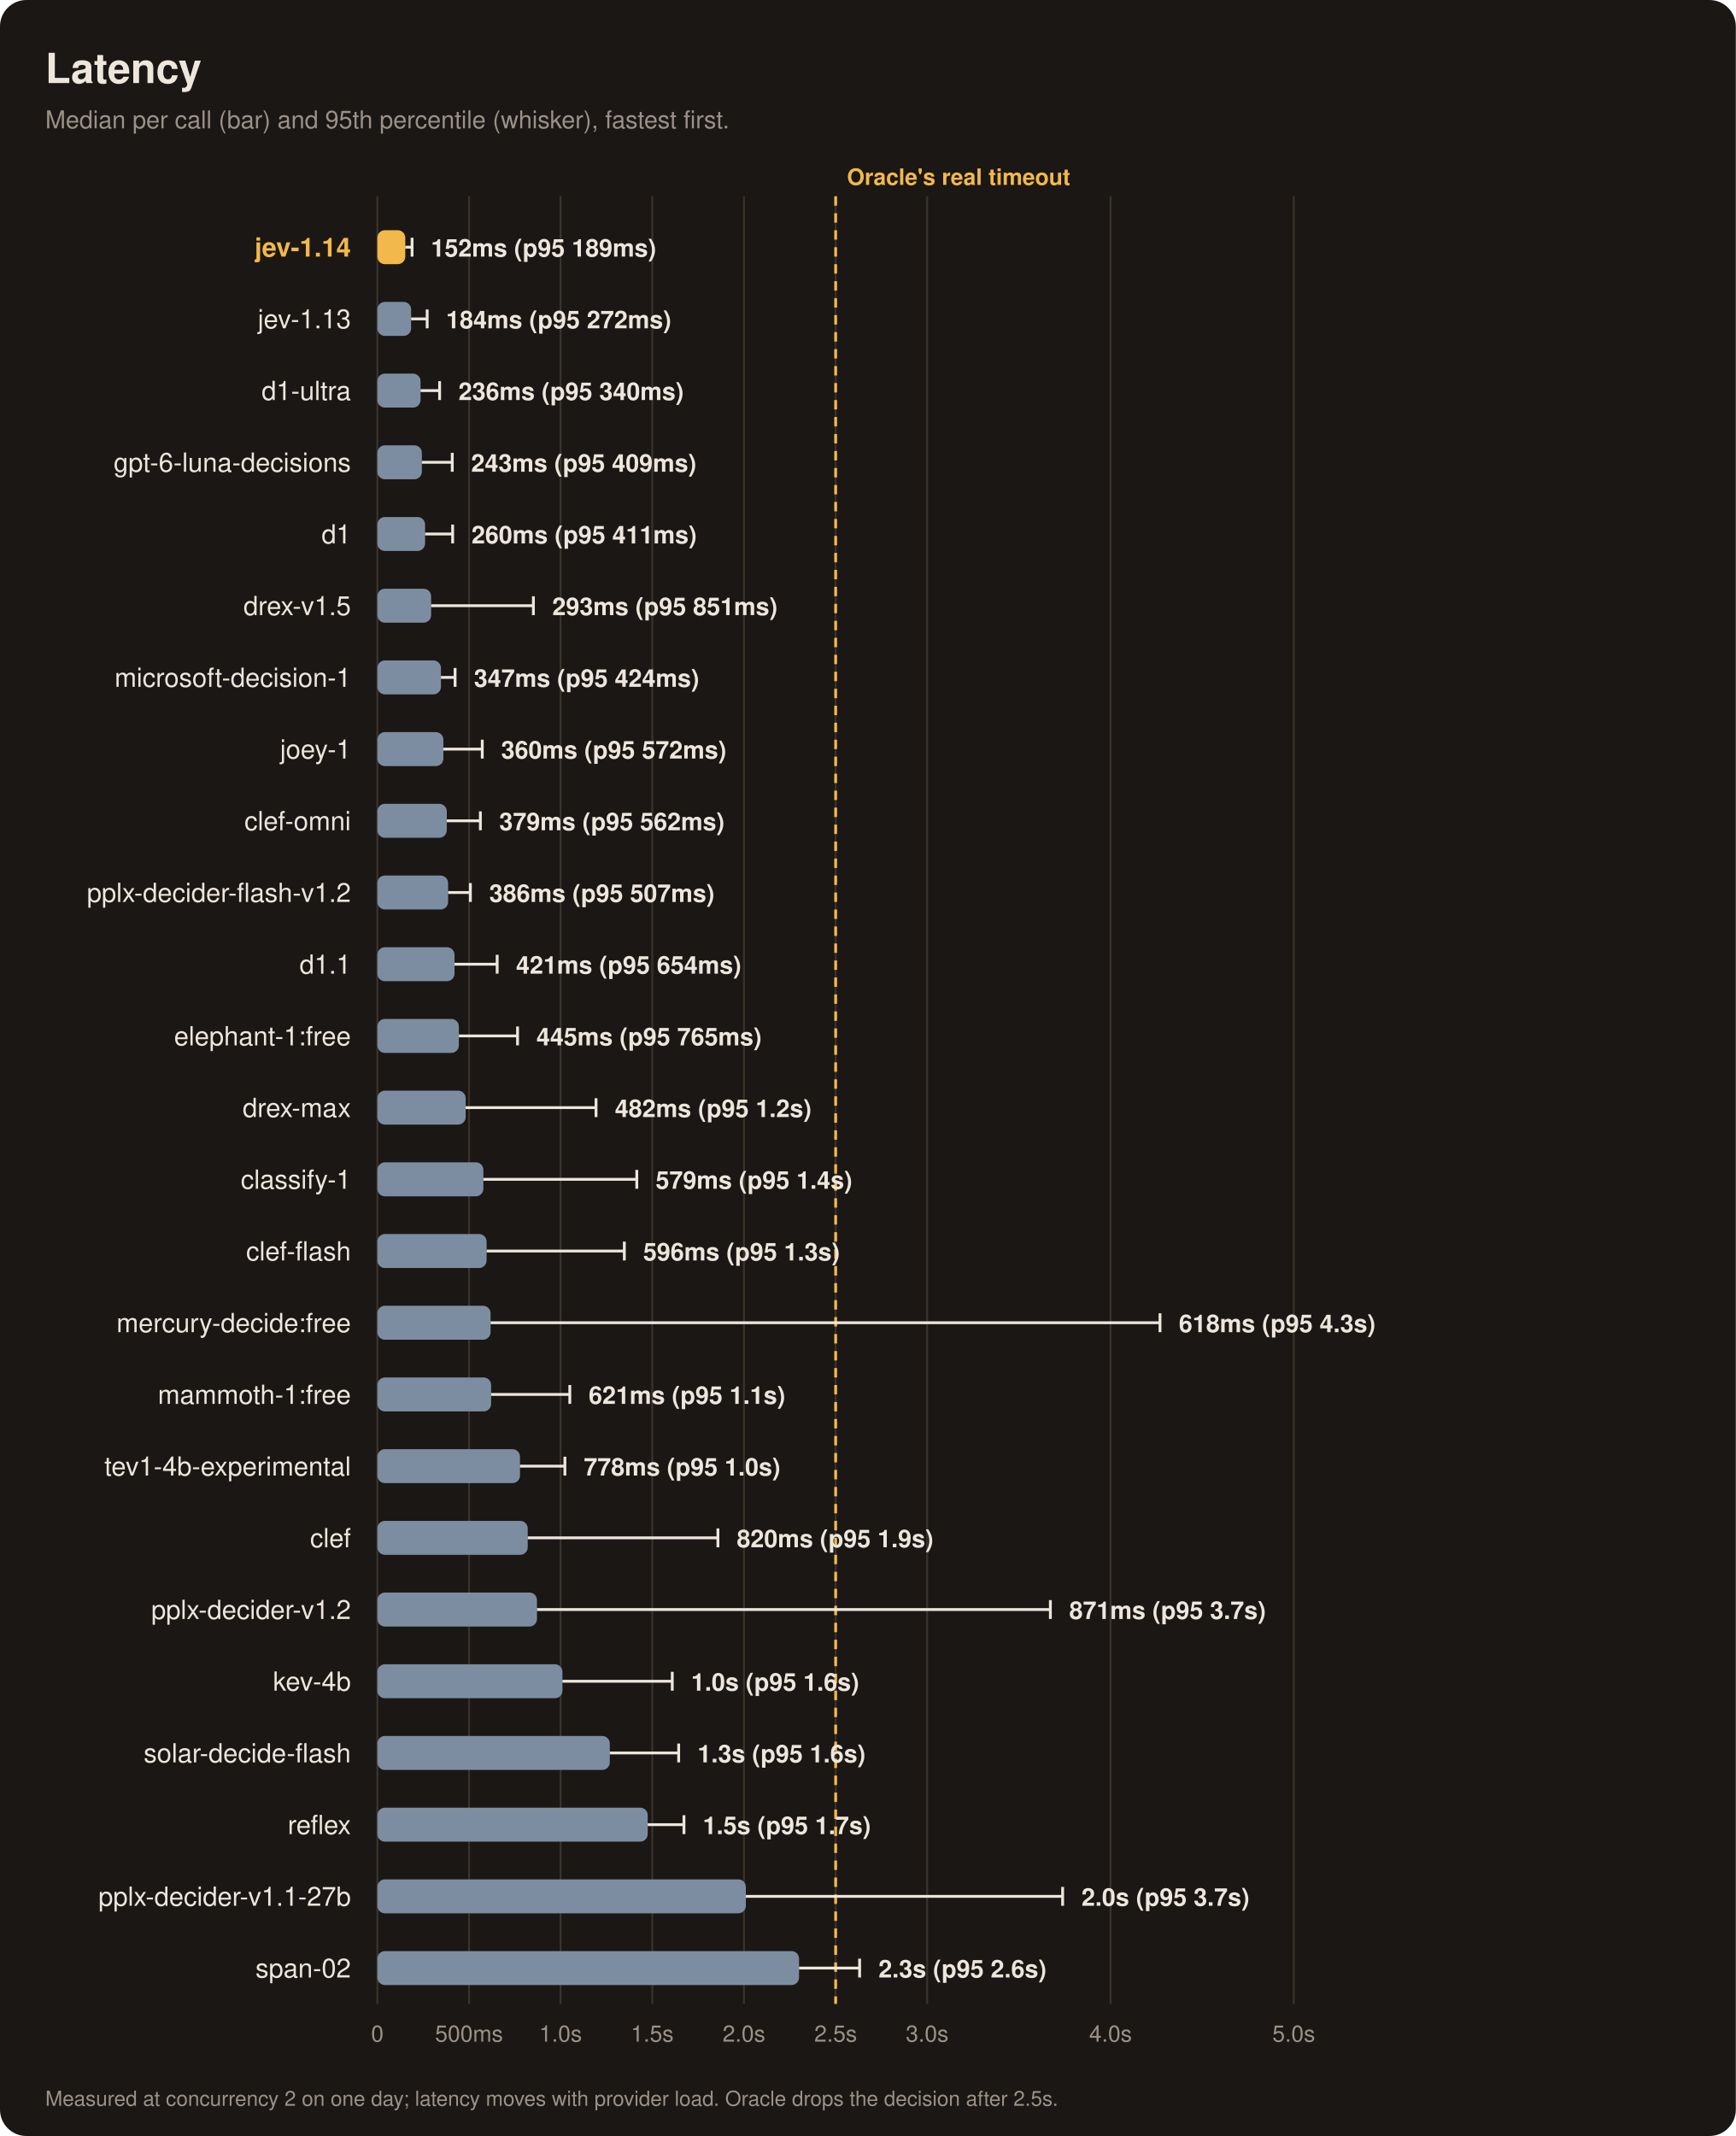
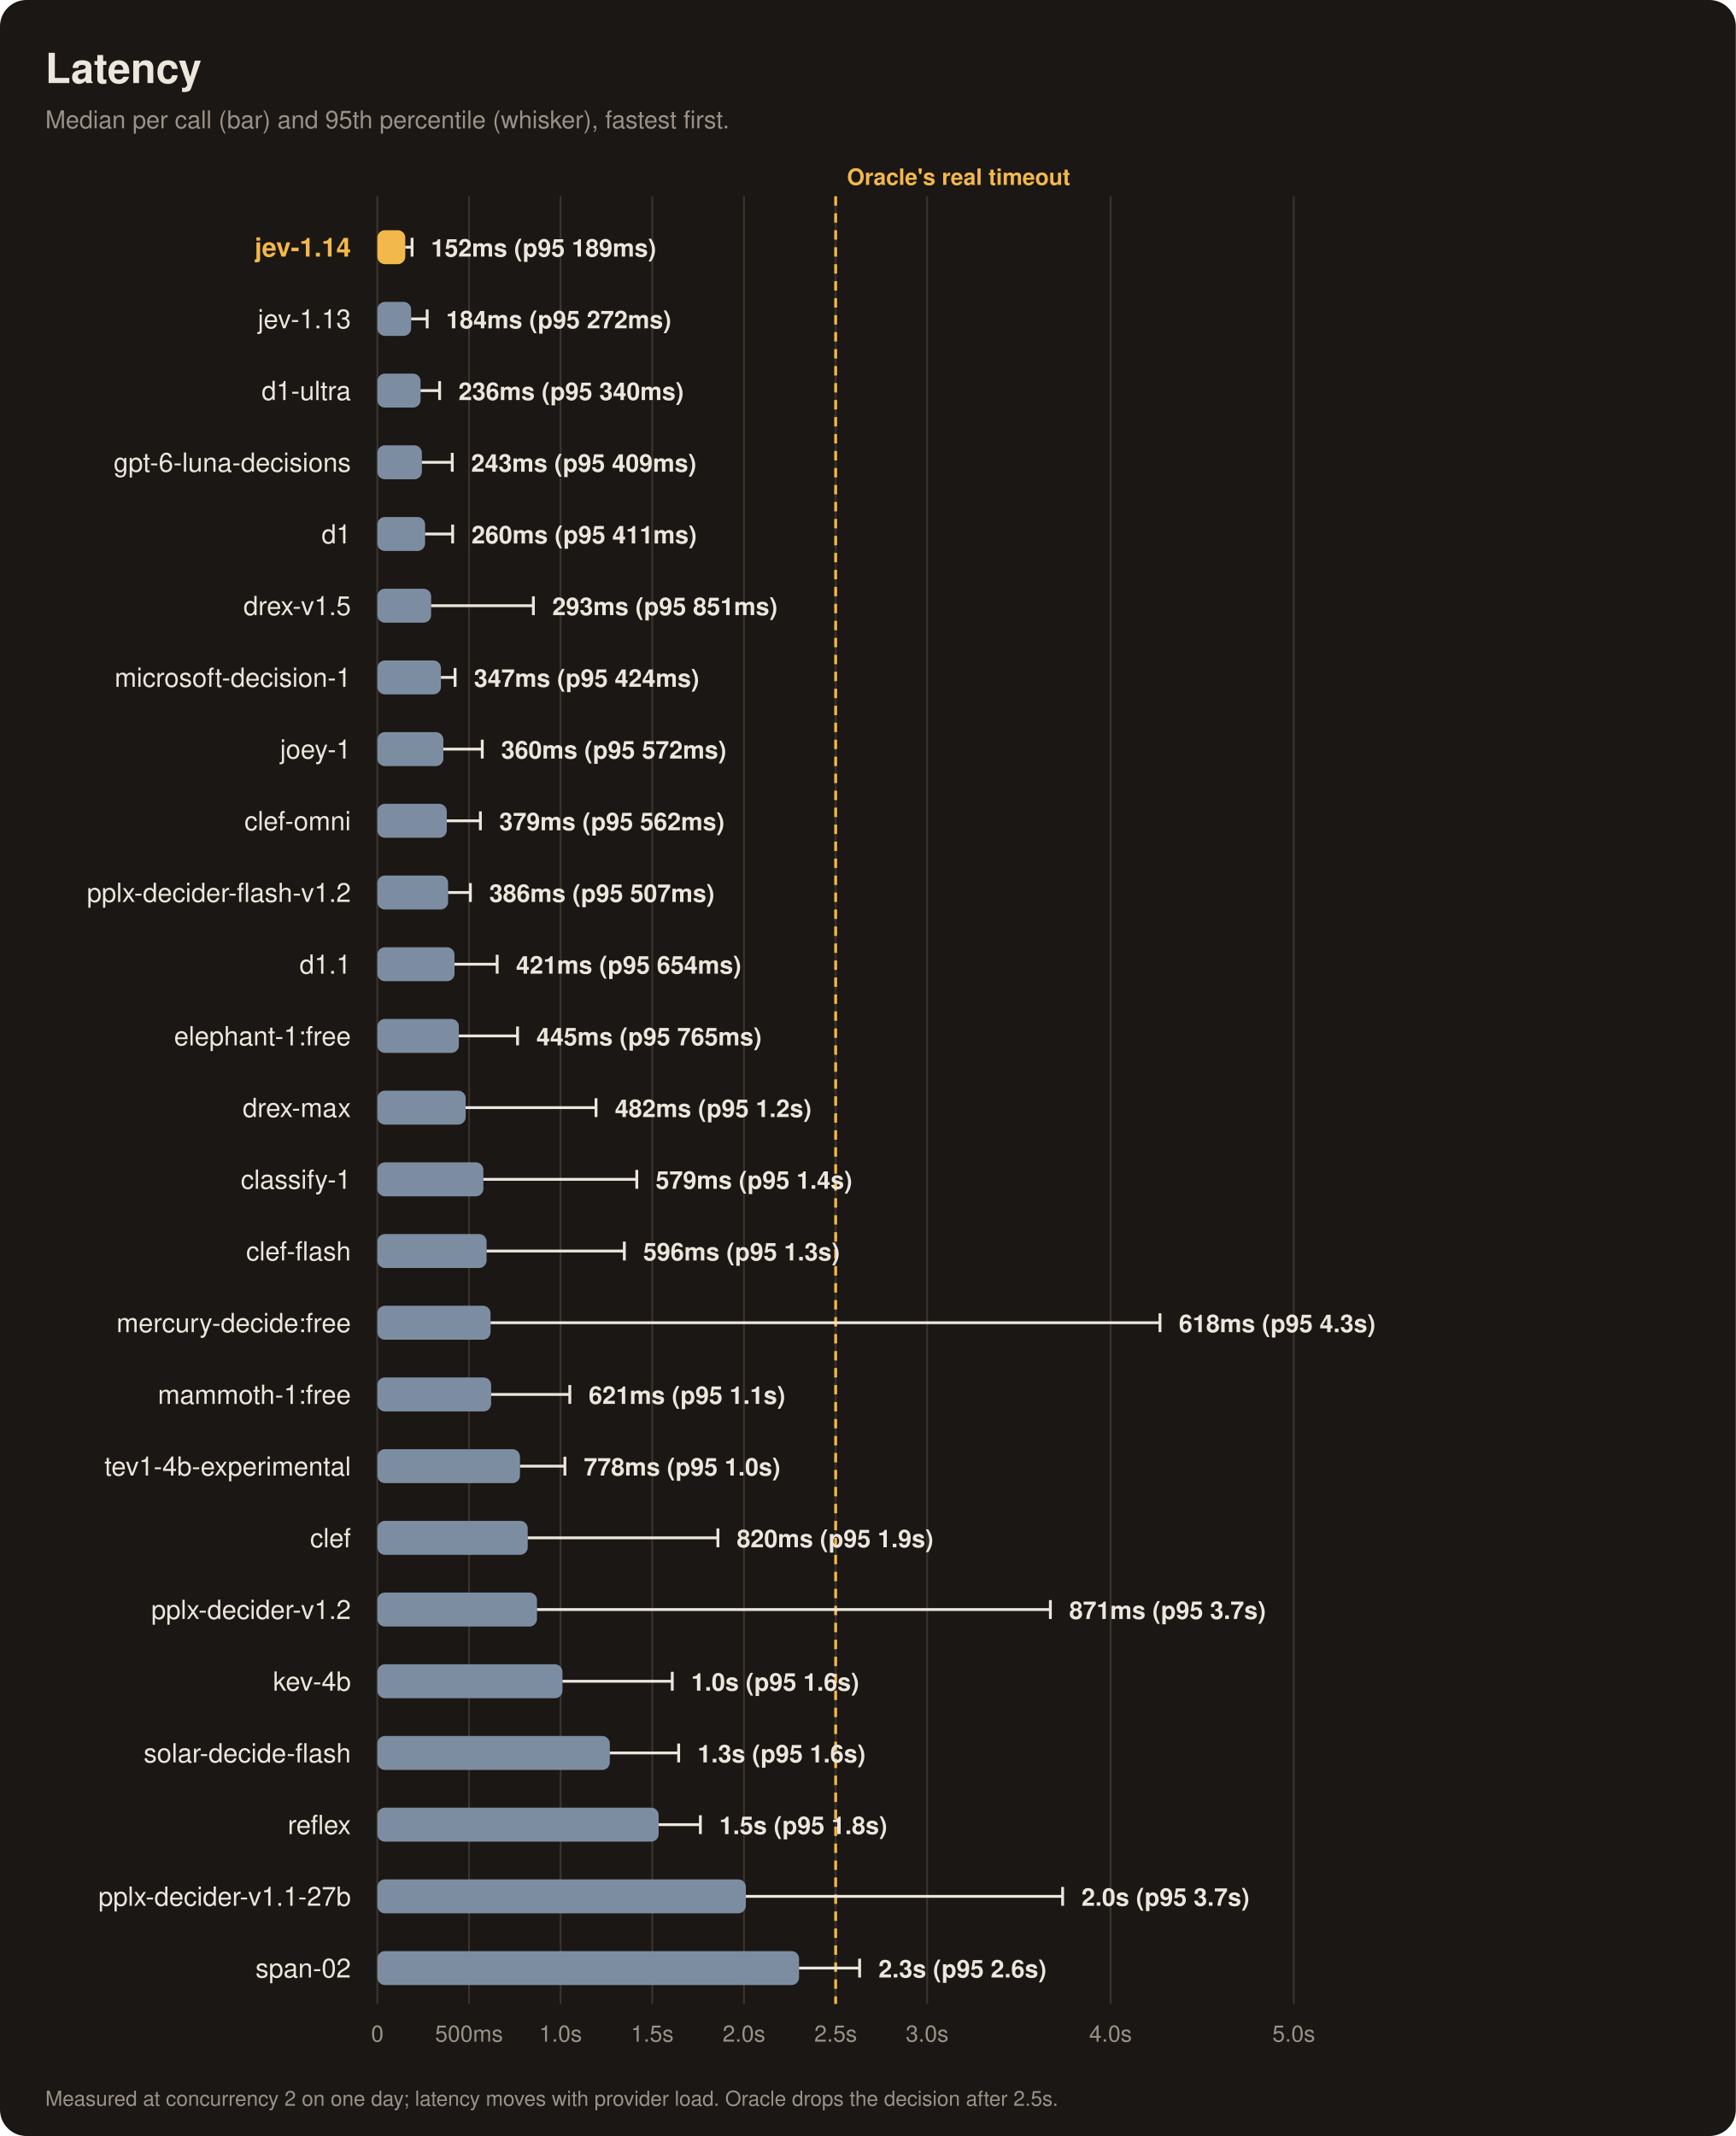
<svg xmlns="http://www.w3.org/2000/svg" viewBox="0 0 920 1132" width="920" role="img" aria-label="Latency" font-family="-apple-system,BlinkMacSystemFont,'Segoe UI',Helvetica,Arial,sans-serif">
  <rect width="920" height="1132" rx="14" fill="#1b1714" />
  <text x="24.0" y="44.0" font-size="22" font-weight="700" fill="#ece6dd" text-anchor="start">Latency</text>
  <text x="24.0" y="68.0" font-size="13" font-weight="400" fill="#9a9288" text-anchor="start">Median per call (bar) and 95th percentile (whisker), fastest first.</text>
  <line x1="200.0" y1="104.0" x2="200.0" y2="1062.0" stroke="#3a332c" stroke-width="1.0" />
  <text x="200.0" y="1082.0" font-size="12" font-weight="400" fill="#9a9288" text-anchor="middle">0</text>
  <line x1="248.6" y1="104.0" x2="248.6" y2="1062.0" stroke="#3a332c" stroke-width="1.0" />
  <text x="248.6" y="1082.0" font-size="12" font-weight="400" fill="#9a9288" text-anchor="middle">500ms</text>
  <line x1="297.1" y1="104.0" x2="297.1" y2="1062.0" stroke="#3a332c" stroke-width="1.0" />
  <text x="297.1" y="1082.0" font-size="12" font-weight="400" fill="#9a9288" text-anchor="middle">1.0s</text>
  <line x1="345.7" y1="104.0" x2="345.7" y2="1062.0" stroke="#3a332c" stroke-width="1.0" />
  <text x="345.7" y="1082.0" font-size="12" font-weight="400" fill="#9a9288" text-anchor="middle">1.5s</text>
  <line x1="394.3" y1="104.0" x2="394.3" y2="1062.0" stroke="#3a332c" stroke-width="1.0" />
  <text x="394.3" y="1082.0" font-size="12" font-weight="400" fill="#9a9288" text-anchor="middle">2.0s</text>
  <line x1="442.9" y1="104.0" x2="442.9" y2="1062.0" stroke="#3a332c" stroke-width="1.0" />
  <text x="442.9" y="1082.0" font-size="12" font-weight="400" fill="#9a9288" text-anchor="middle">2.5s</text>
  <line x1="491.4" y1="104.0" x2="491.4" y2="1062.0" stroke="#3a332c" stroke-width="1.0" />
  <text x="491.4" y="1082.0" font-size="12" font-weight="400" fill="#9a9288" text-anchor="middle">3.0s</text>
  <line x1="588.6" y1="104.0" x2="588.6" y2="1062.0" stroke="#3a332c" stroke-width="1.0" />
  <text x="588.6" y="1082.0" font-size="12" font-weight="400" fill="#9a9288" text-anchor="middle">4.0s</text>
  <line x1="685.7" y1="104.0" x2="685.7" y2="1062.0" stroke="#3a332c" stroke-width="1.0" />
  <text x="685.7" y="1082.0" font-size="12" font-weight="400" fill="#9a9288" text-anchor="middle">5.0s</text>
  <line x1="442.9" y1="104.0" x2="442.9" y2="1062.0" stroke="#f2b84b" stroke-width="1.5" stroke-dasharray="5 4" />
  <text x="448.9" y="98.0" font-size="12" font-weight="600" fill="#f2b84b" text-anchor="start">Oracle's real timeout</text>
  <text x="186.0" y="136.0" font-size="14" font-weight="700" fill="#f2b84b" text-anchor="end">jev-1.14</text>
  <rect x="200.0" y="122.0" width="14.8" height="18.0" rx="4.0" fill="#f2b84b" />
  <line x1="214.8" y1="131.0" x2="218.4" y2="131.0" stroke="#ece6dd" stroke-width="1.5" />
  <line x1="218.4" y1="126.0" x2="218.4" y2="136.0" stroke="#ece6dd" stroke-width="1.5" />
  <text x="228.4" y="136.0" font-size="13" font-weight="600" fill="#ece6dd" text-anchor="start">152ms  (p95 189ms)</text>
  <text x="186.0" y="174.0" font-size="14" font-weight="500" fill="#ece6dd" text-anchor="end">jev-1.13</text>
  <rect x="200.0" y="160.0" width="17.9" height="18.0" rx="4.0" fill="#7d8da1" />
  <line x1="217.9" y1="169.0" x2="226.4" y2="169.0" stroke="#ece6dd" stroke-width="1.5" />
  <line x1="226.4" y1="164.0" x2="226.4" y2="174.0" stroke="#ece6dd" stroke-width="1.5" />
  <text x="236.4" y="174.0" font-size="13" font-weight="600" fill="#ece6dd" text-anchor="start">184ms  (p95 272ms)</text>
  <text x="186.0" y="212.0" font-size="14" font-weight="500" fill="#ece6dd" text-anchor="end">d1-ultra</text>
  <rect x="200.0" y="198.0" width="22.9" height="18.0" rx="4.0" fill="#7d8da1" />
  <line x1="222.9" y1="207.0" x2="233.0" y2="207.0" stroke="#ece6dd" stroke-width="1.5" />
  <line x1="233.0" y1="202.0" x2="233.0" y2="212.0" stroke="#ece6dd" stroke-width="1.5" />
  <text x="243.0" y="212.0" font-size="13" font-weight="600" fill="#ece6dd" text-anchor="start">236ms  (p95 340ms)</text>
  <text x="186.0" y="250.0" font-size="14" font-weight="500" fill="#ece6dd" text-anchor="end">gpt-6-luna-decisions</text>
  <rect x="200.0" y="236.0" width="23.6" height="18.0" rx="4.0" fill="#7d8da1" />
  <line x1="223.6" y1="245.0" x2="239.7" y2="245.0" stroke="#ece6dd" stroke-width="1.5" />
  <line x1="239.7" y1="240.0" x2="239.7" y2="250.0" stroke="#ece6dd" stroke-width="1.5" />
  <text x="249.7" y="250.0" font-size="13" font-weight="600" fill="#ece6dd" text-anchor="start">243ms  (p95 409ms)</text>
  <text x="186.0" y="288.0" font-size="14" font-weight="500" fill="#ece6dd" text-anchor="end">d1</text>
  <rect x="200.0" y="274.0" width="25.3" height="18.0" rx="4.0" fill="#7d8da1" />
  <line x1="225.3" y1="283.0" x2="239.9" y2="283.0" stroke="#ece6dd" stroke-width="1.5" />
  <line x1="239.9" y1="278.0" x2="239.9" y2="288.0" stroke="#ece6dd" stroke-width="1.5" />
  <text x="249.9" y="288.0" font-size="13" font-weight="600" fill="#ece6dd" text-anchor="start">260ms  (p95 411ms)</text>
  <text x="186.0" y="326.0" font-size="14" font-weight="500" fill="#ece6dd" text-anchor="end">drex-v1.5</text>
  <rect x="200.0" y="312.0" width="28.5" height="18.0" rx="4.0" fill="#7d8da1" />
  <line x1="228.5" y1="321.0" x2="282.7" y2="321.0" stroke="#ece6dd" stroke-width="1.5" />
  <line x1="282.7" y1="316.0" x2="282.7" y2="326.0" stroke="#ece6dd" stroke-width="1.5" />
  <text x="292.7" y="326.0" font-size="13" font-weight="600" fill="#ece6dd" text-anchor="start">293ms  (p95 851ms)</text>
  <text x="186.0" y="364.0" font-size="14" font-weight="500" fill="#ece6dd" text-anchor="end">microsoft-decision-1</text>
  <rect x="200.0" y="350.0" width="33.7" height="18.0" rx="4.0" fill="#7d8da1" />
  <line x1="233.7" y1="359.0" x2="241.2" y2="359.0" stroke="#ece6dd" stroke-width="1.5" />
  <line x1="241.2" y1="354.0" x2="241.2" y2="364.0" stroke="#ece6dd" stroke-width="1.5" />
  <text x="251.2" y="364.0" font-size="13" font-weight="600" fill="#ece6dd" text-anchor="start">347ms  (p95 424ms)</text>
  <text x="186.0" y="402.0" font-size="14" font-weight="500" fill="#ece6dd" text-anchor="end">joey-1</text>
  <rect x="200.0" y="388.0" width="35.0" height="18.0" rx="4.0" fill="#7d8da1" />
  <line x1="235.0" y1="397.0" x2="255.6" y2="397.0" stroke="#ece6dd" stroke-width="1.5" />
  <line x1="255.6" y1="392.0" x2="255.6" y2="402.0" stroke="#ece6dd" stroke-width="1.5" />
  <text x="265.6" y="402.0" font-size="13" font-weight="600" fill="#ece6dd" text-anchor="start">360ms  (p95 572ms)</text>
  <text x="186.0" y="440.0" font-size="14" font-weight="500" fill="#ece6dd" text-anchor="end">clef-omni</text>
  <rect x="200.0" y="426.0" width="36.8" height="18.0" rx="4.0" fill="#7d8da1" />
  <line x1="236.8" y1="435.0" x2="254.6" y2="435.0" stroke="#ece6dd" stroke-width="1.5" />
  <line x1="254.6" y1="430.0" x2="254.6" y2="440.0" stroke="#ece6dd" stroke-width="1.5" />
  <text x="264.6" y="440.0" font-size="13" font-weight="600" fill="#ece6dd" text-anchor="start">379ms  (p95 562ms)</text>
  <text x="186.0" y="478.0" font-size="14" font-weight="500" fill="#ece6dd" text-anchor="end">pplx-decider-flash-v1.2</text>
  <rect x="200.0" y="464.0" width="37.5" height="18.0" rx="4.0" fill="#7d8da1" />
  <line x1="237.5" y1="473.0" x2="249.3" y2="473.0" stroke="#ece6dd" stroke-width="1.5" />
  <line x1="249.3" y1="468.0" x2="249.3" y2="478.0" stroke="#ece6dd" stroke-width="1.5" />
  <text x="259.3" y="478.0" font-size="13" font-weight="600" fill="#ece6dd" text-anchor="start">386ms  (p95 507ms)</text>
  <text x="186.0" y="516.0" font-size="14" font-weight="500" fill="#ece6dd" text-anchor="end">d1.1</text>
  <rect x="200.0" y="502.0" width="40.9" height="18.0" rx="4.0" fill="#7d8da1" />
  <line x1="240.9" y1="511.0" x2="263.5" y2="511.0" stroke="#ece6dd" stroke-width="1.5" />
  <line x1="263.5" y1="506.0" x2="263.5" y2="516.0" stroke="#ece6dd" stroke-width="1.5" />
  <text x="273.5" y="516.0" font-size="13" font-weight="600" fill="#ece6dd" text-anchor="start">421ms  (p95 654ms)</text>
  <text x="186.0" y="554.0" font-size="14" font-weight="500" fill="#ece6dd" text-anchor="end">elephant-1:free</text>
  <rect x="200.0" y="540.0" width="43.2" height="18.0" rx="4.0" fill="#7d8da1" />
  <line x1="243.2" y1="549.0" x2="274.3" y2="549.0" stroke="#ece6dd" stroke-width="1.5" />
  <line x1="274.3" y1="544.0" x2="274.3" y2="554.0" stroke="#ece6dd" stroke-width="1.5" />
  <text x="284.3" y="554.0" font-size="13" font-weight="600" fill="#ece6dd" text-anchor="start">445ms  (p95 765ms)</text>
  <text x="186.0" y="592.0" font-size="14" font-weight="500" fill="#ece6dd" text-anchor="end">drex-max</text>
  <rect x="200.0" y="578.0" width="46.8" height="18.0" rx="4.0" fill="#7d8da1" />
  <line x1="246.8" y1="587.0" x2="315.9" y2="587.0" stroke="#ece6dd" stroke-width="1.5" />
  <line x1="315.9" y1="582.0" x2="315.9" y2="592.0" stroke="#ece6dd" stroke-width="1.5" />
  <text x="325.9" y="592.0" font-size="13" font-weight="600" fill="#ece6dd" text-anchor="start">482ms  (p95 1.2s)</text>
  <text x="186.0" y="630.0" font-size="14" font-weight="500" fill="#ece6dd" text-anchor="end">classify-1</text>
  <rect x="200.0" y="616.0" width="56.2" height="18.0" rx="4.0" fill="#7d8da1" />
  <line x1="256.2" y1="625.0" x2="337.5" y2="625.0" stroke="#ece6dd" stroke-width="1.5" />
  <line x1="337.5" y1="620.0" x2="337.5" y2="630.0" stroke="#ece6dd" stroke-width="1.5" />
  <text x="347.5" y="630.0" font-size="13" font-weight="600" fill="#ece6dd" text-anchor="start">579ms  (p95 1.4s)</text>
  <text x="186.0" y="668.0" font-size="14" font-weight="500" fill="#ece6dd" text-anchor="end">clef-flash</text>
  <rect x="200.0" y="654.0" width="57.9" height="18.0" rx="4.0" fill="#7d8da1" />
  <line x1="257.9" y1="663.0" x2="330.9" y2="663.0" stroke="#ece6dd" stroke-width="1.5" />
  <line x1="330.9" y1="658.0" x2="330.9" y2="668.0" stroke="#ece6dd" stroke-width="1.5" />
  <text x="340.9" y="668.0" font-size="13" font-weight="600" fill="#ece6dd" text-anchor="start">596ms  (p95 1.3s)</text>
  <text x="186.0" y="706.0" font-size="14" font-weight="500" fill="#ece6dd" text-anchor="end">mercury-decide:free</text>
  <rect x="200.0" y="692.0" width="60.0" height="18.0" rx="4.0" fill="#7d8da1" />
  <line x1="260.0" y1="701.0" x2="614.8" y2="701.0" stroke="#ece6dd" stroke-width="1.5" />
  <line x1="614.8" y1="696.0" x2="614.8" y2="706.0" stroke="#ece6dd" stroke-width="1.5" />
  <text x="624.8" y="706.0" font-size="13" font-weight="600" fill="#ece6dd" text-anchor="start">618ms  (p95 4.3s)</text>
  <text x="186.0" y="744.0" font-size="14" font-weight="500" fill="#ece6dd" text-anchor="end">mammoth-1:free</text>
  <rect x="200.0" y="730.0" width="60.3" height="18.0" rx="4.0" fill="#7d8da1" />
  <line x1="260.3" y1="739.0" x2="302.0" y2="739.0" stroke="#ece6dd" stroke-width="1.5" />
  <line x1="302.0" y1="734.0" x2="302.0" y2="744.0" stroke="#ece6dd" stroke-width="1.5" />
  <text x="312.0" y="744.0" font-size="13" font-weight="600" fill="#ece6dd" text-anchor="start">621ms  (p95 1.1s)</text>
  <text x="186.0" y="782.0" font-size="14" font-weight="500" fill="#ece6dd" text-anchor="end">tev1-4b-experimental</text>
  <rect x="200.0" y="768.0" width="75.6" height="18.0" rx="4.0" fill="#7d8da1" />
  <line x1="275.6" y1="777.0" x2="299.4" y2="777.0" stroke="#ece6dd" stroke-width="1.5" />
  <line x1="299.4" y1="772.0" x2="299.4" y2="782.0" stroke="#ece6dd" stroke-width="1.5" />
  <text x="309.4" y="782.0" font-size="13" font-weight="600" fill="#ece6dd" text-anchor="start">778ms  (p95 1.0s)</text>
  <text x="186.0" y="820.0" font-size="14" font-weight="500" fill="#ece6dd" text-anchor="end">clef</text>
  <rect x="200.0" y="806.0" width="79.7" height="18.0" rx="4.0" fill="#7d8da1" />
  <line x1="279.7" y1="815.0" x2="380.5" y2="815.0" stroke="#ece6dd" stroke-width="1.5" />
  <line x1="380.5" y1="810.0" x2="380.5" y2="820.0" stroke="#ece6dd" stroke-width="1.5" />
  <text x="390.5" y="820.0" font-size="13" font-weight="600" fill="#ece6dd" text-anchor="start">820ms  (p95 1.9s)</text>
  <text x="186.0" y="858.0" font-size="14" font-weight="500" fill="#ece6dd" text-anchor="end">pplx-decider-v1.2</text>
  <rect x="200.0" y="844.0" width="84.6" height="18.0" rx="4.0" fill="#7d8da1" />
  <line x1="284.6" y1="853.0" x2="556.7" y2="853.0" stroke="#ece6dd" stroke-width="1.5" />
  <line x1="556.7" y1="848.0" x2="556.7" y2="858.0" stroke="#ece6dd" stroke-width="1.5" />
  <text x="566.7" y="858.0" font-size="13" font-weight="600" fill="#ece6dd" text-anchor="start">871ms  (p95 3.7s)</text>
  <text x="186.0" y="896.0" font-size="14" font-weight="500" fill="#ece6dd" text-anchor="end">kev-4b</text>
  <rect x="200.0" y="882.0" width="98.1" height="18.0" rx="4.0" fill="#7d8da1" />
  <line x1="298.1" y1="891.0" x2="356.3" y2="891.0" stroke="#ece6dd" stroke-width="1.5" />
  <line x1="356.3" y1="886.0" x2="356.3" y2="896.0" stroke="#ece6dd" stroke-width="1.5" />
  <text x="366.3" y="896.0" font-size="13" font-weight="600" fill="#ece6dd" text-anchor="start">1.0s  (p95 1.6s)</text>
  <text x="186.0" y="934.0" font-size="14" font-weight="500" fill="#ece6dd" text-anchor="end">solar-decide-flash</text>
  <rect x="200.0" y="920.0" width="123.2" height="18.0" rx="4.0" fill="#7d8da1" />
  <line x1="323.2" y1="929.0" x2="359.7" y2="929.0" stroke="#ece6dd" stroke-width="1.5" />
  <line x1="359.7" y1="924.0" x2="359.7" y2="934.0" stroke="#ece6dd" stroke-width="1.5" />
  <text x="369.7" y="934.0" font-size="13" font-weight="600" fill="#ece6dd" text-anchor="start">1.3s  (p95 1.6s)</text>
  <text x="186.0" y="972.0" font-size="14" font-weight="500" fill="#ece6dd" text-anchor="end">reflex</text>
-   <rect x="200.0" y="958.0" width="143.3" height="18.0" rx="4.0" fill="#7d8da1" />
-   <line x1="343.3" y1="967.0" x2="362.5" y2="967.0" stroke="#ece6dd" stroke-width="1.5" />
-   <line x1="362.5" y1="962.0" x2="362.5" y2="972.0" stroke="#ece6dd" stroke-width="1.5" />
-   <text x="372.5" y="972.0" font-size="13" font-weight="600" fill="#ece6dd" text-anchor="start">1.5s  (p95 1.7s)</text>
+   <rect x="200.0" y="958.0" width="149.1" height="18.0" rx="4.0" fill="#7d8da1" />
+   <line x1="349.1" y1="967.0" x2="371.2" y2="967.0" stroke="#ece6dd" stroke-width="1.5" />
+   <line x1="371.2" y1="962.0" x2="371.2" y2="972.0" stroke="#ece6dd" stroke-width="1.5" />
+   <text x="381.2" y="972.0" font-size="13" font-weight="600" fill="#ece6dd" text-anchor="start">1.5s  (p95 1.8s)</text>
  <text x="186.0" y="1010.0" font-size="14" font-weight="500" fill="#ece6dd" text-anchor="end">pplx-decider-v1.1-27b</text>
  <rect x="200.0" y="996.0" width="195.3" height="18.0" rx="4.0" fill="#7d8da1" />
  <line x1="395.3" y1="1005.0" x2="563.2" y2="1005.0" stroke="#ece6dd" stroke-width="1.5" />
  <line x1="563.2" y1="1000.0" x2="563.2" y2="1010.0" stroke="#ece6dd" stroke-width="1.5" />
  <text x="573.2" y="1010.0" font-size="13" font-weight="600" fill="#ece6dd" text-anchor="start">2.0s  (p95 3.7s)</text>
  <text x="186.0" y="1048.0" font-size="14" font-weight="500" fill="#ece6dd" text-anchor="end">span-02</text>
  <rect x="200.0" y="1034.0" width="223.5" height="18.0" rx="4.0" fill="#7d8da1" />
  <line x1="423.5" y1="1043.0" x2="455.6" y2="1043.0" stroke="#ece6dd" stroke-width="1.5" />
  <line x1="455.6" y1="1038.0" x2="455.6" y2="1048.0" stroke="#ece6dd" stroke-width="1.5" />
  <text x="465.6" y="1048.0" font-size="13" font-weight="600" fill="#ece6dd" text-anchor="start">2.3s  (p95 2.6s)</text>
  <text x="24.0" y="1116.0" font-size="11" font-weight="400" fill="#9a9288" text-anchor="start">Measured at concurrency 2 on one day; latency moves with provider load. Oracle drops the decision after 2.5s.</text>
</svg>
